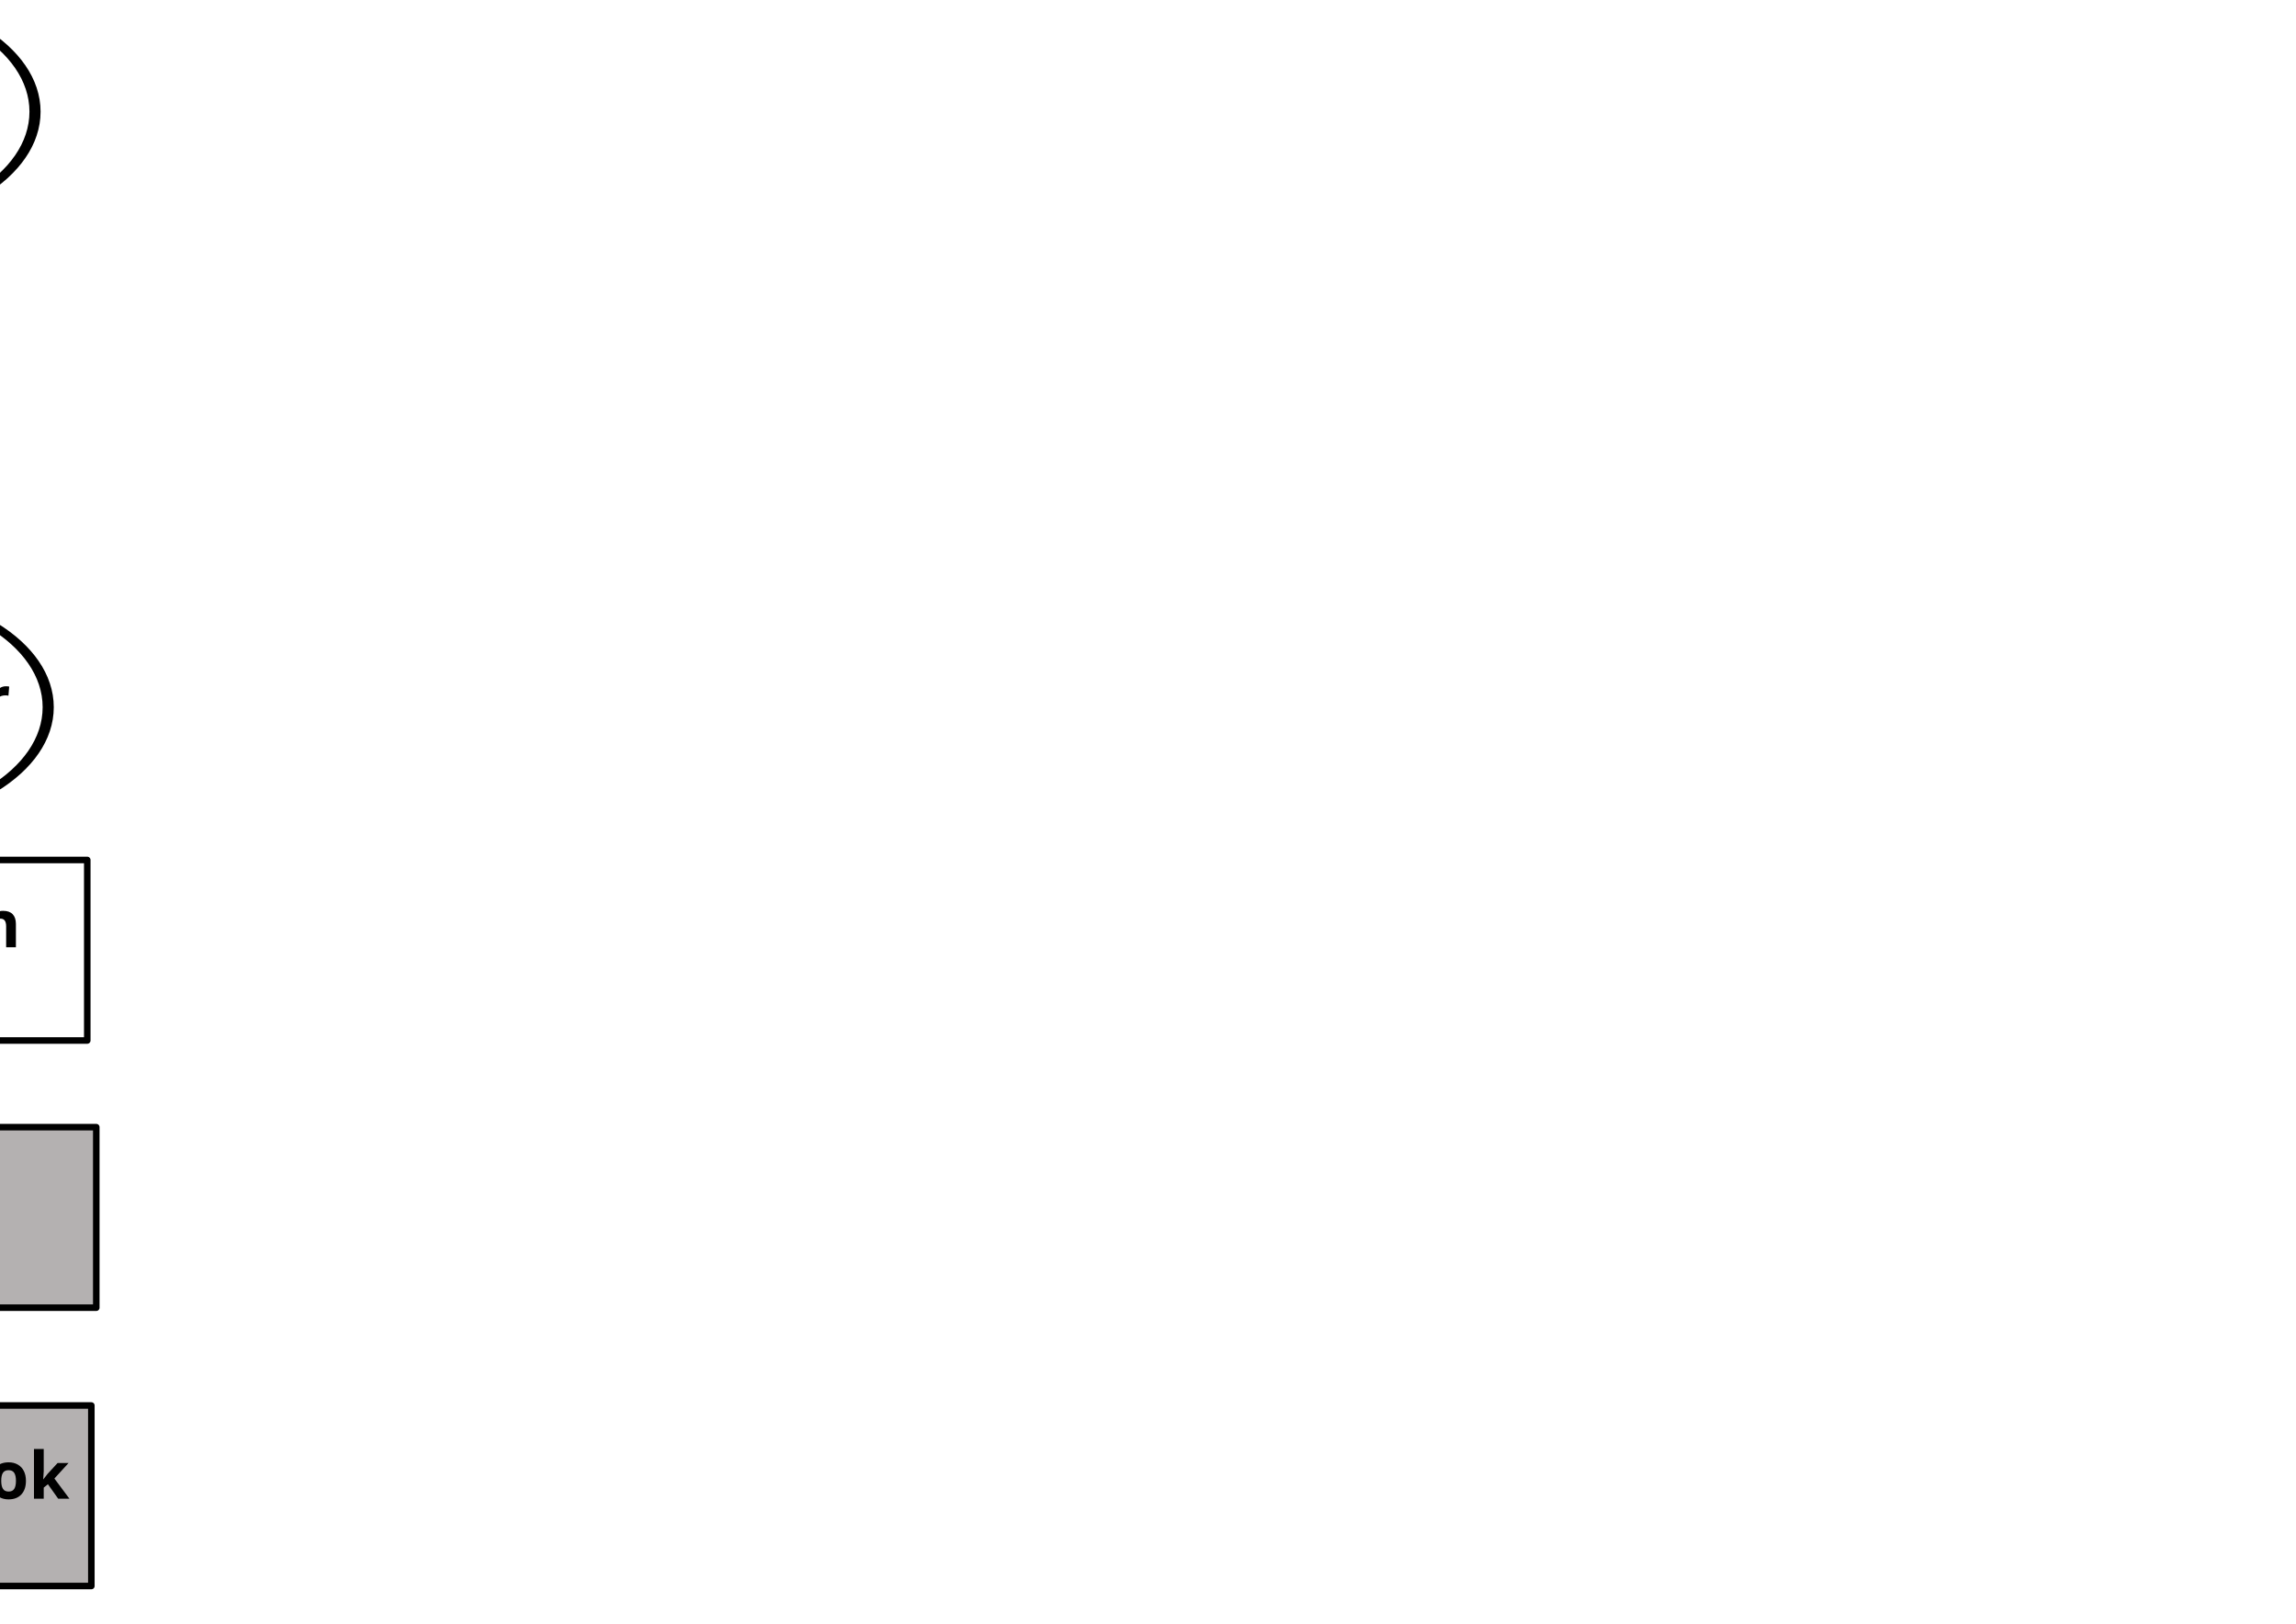
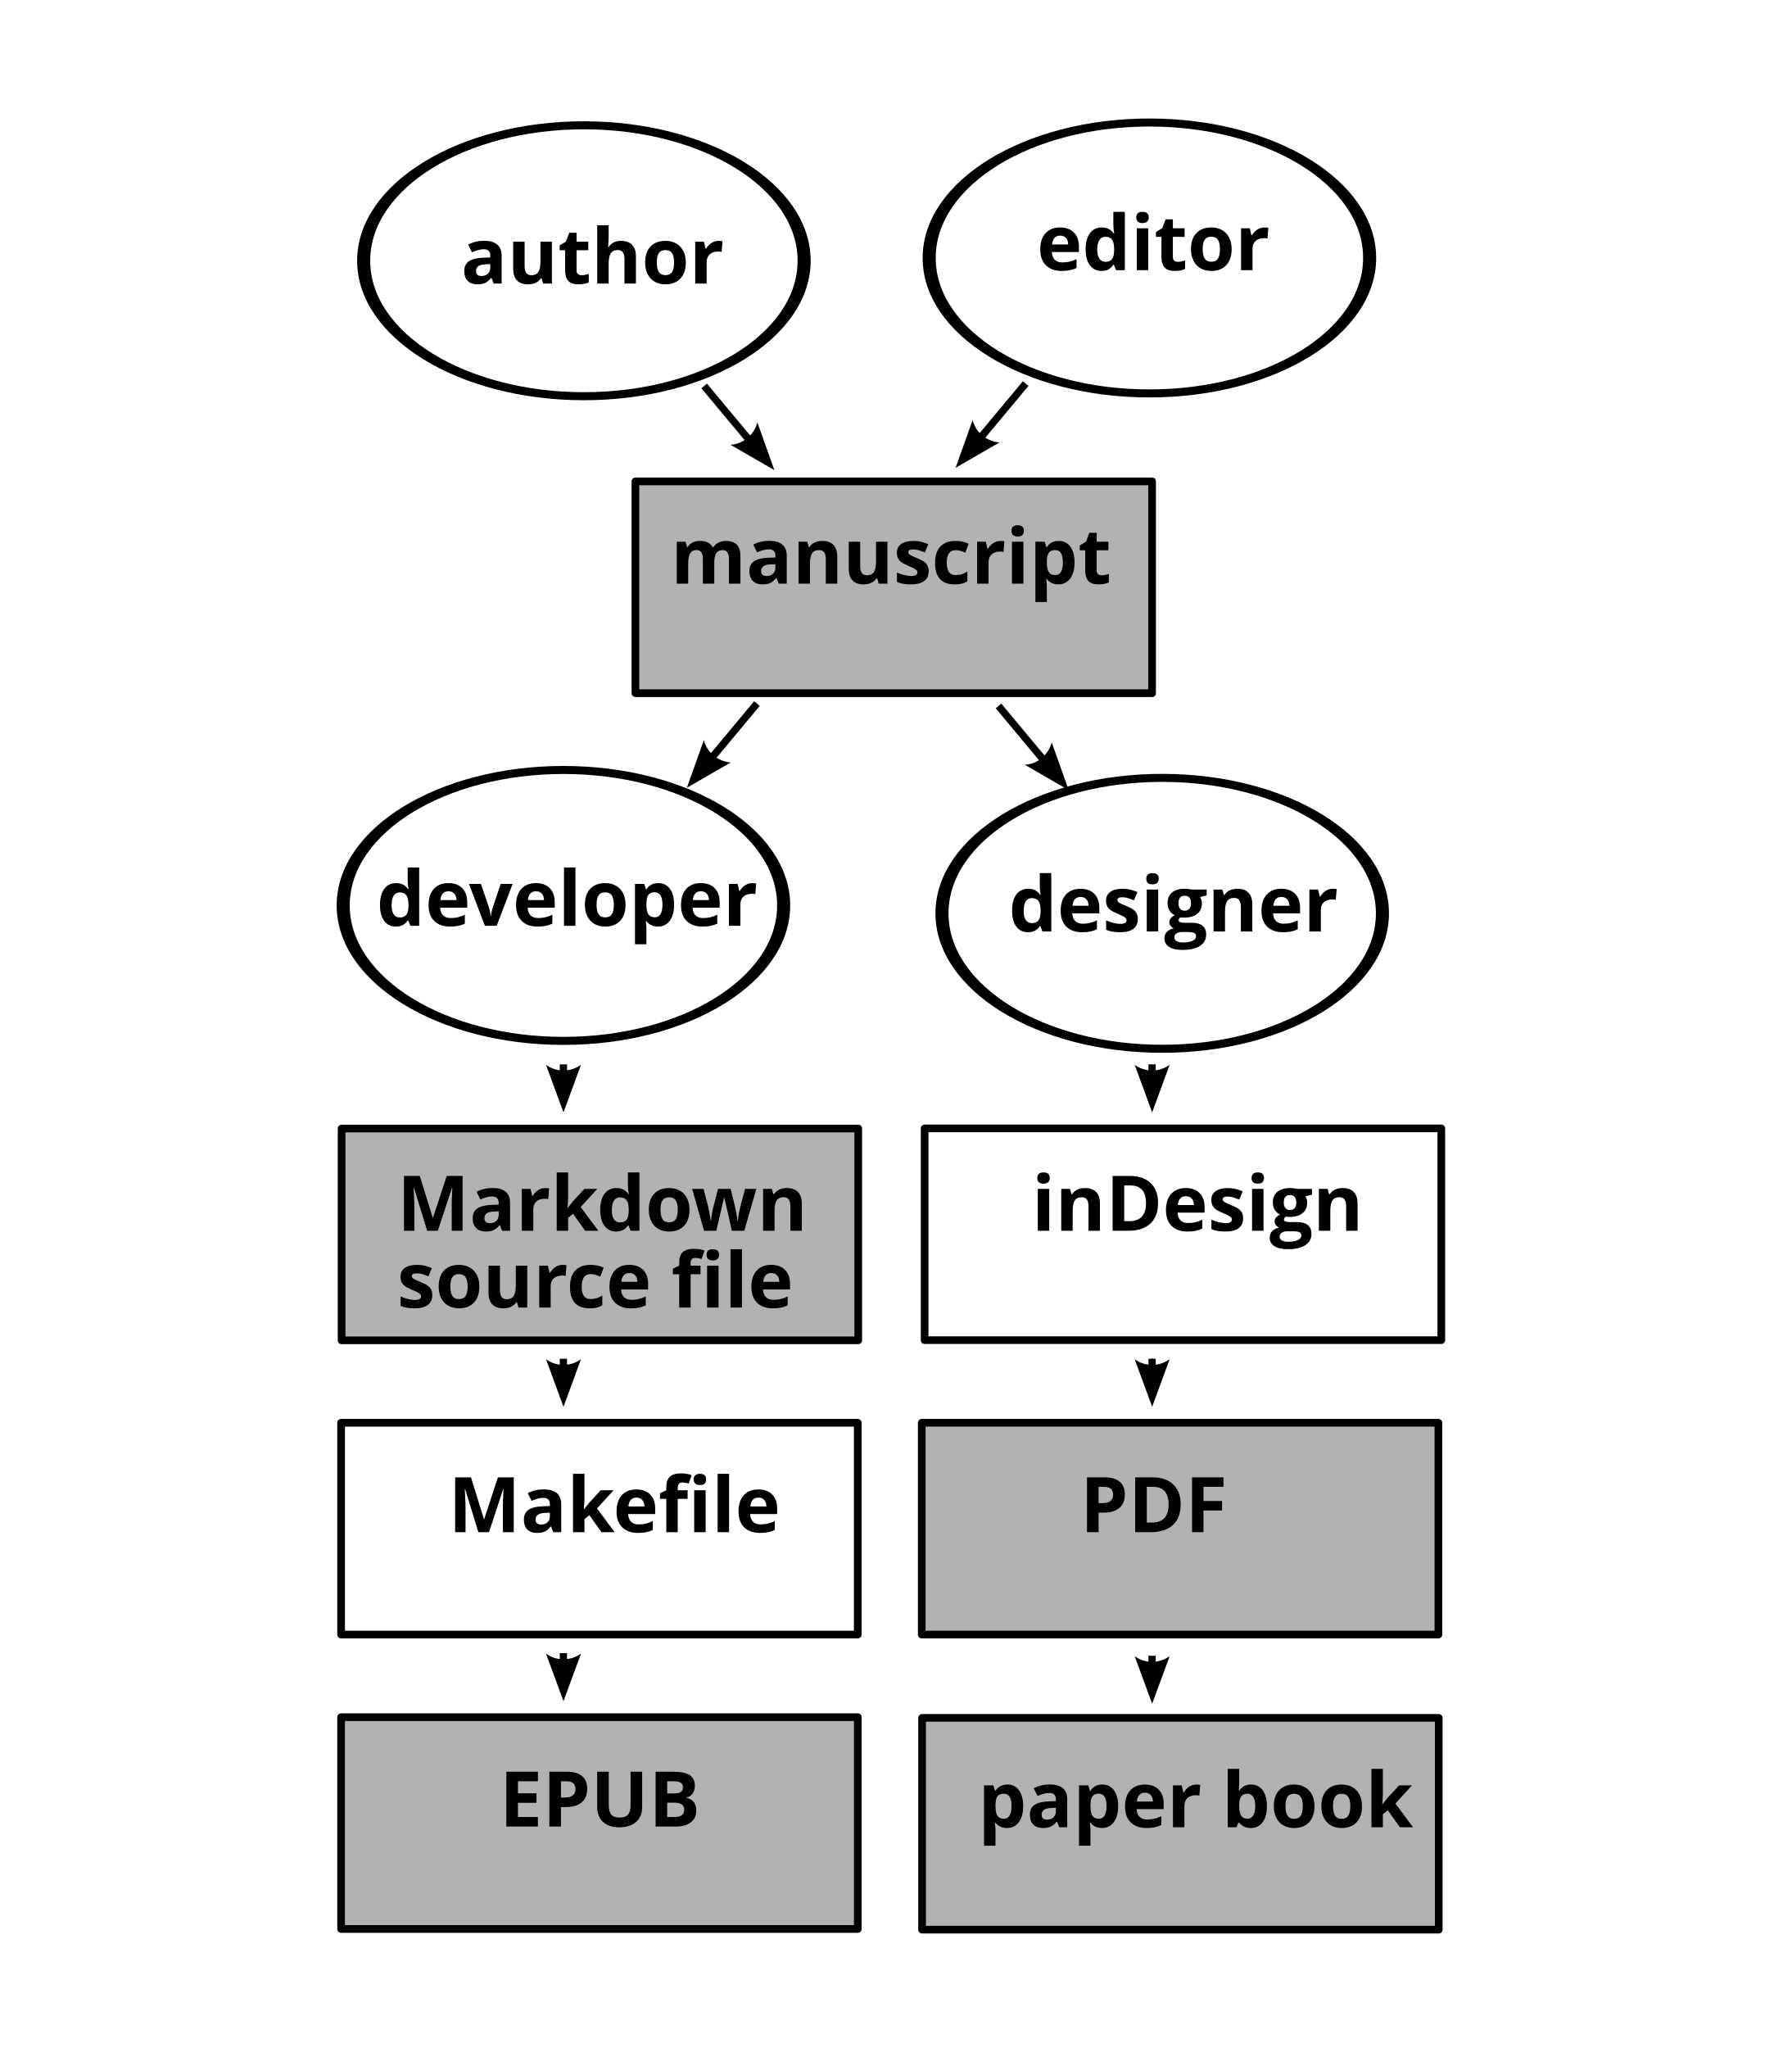
- <svg xmlns="http://www.w3.org/2000/svg" width="1052.362" height="744.094" id="svg2" version="1.1">
+ <svg xmlns="http://www.w3.org/2000/svg" width="700" height="800" id="svg2" version="1.1">
  <defs id="defs4">
-     <marker orient="auto" refY="0.0" refX="0.0" id="Arrow2Send" style="overflow:visible;">
-       <path id="path4359" style="fill-rule:evenodd;stroke-width:0.625;stroke-linejoin:round;" d="M 8.719,4.034 L -2.207,0.016 L 8.719,-4.002 C 6.973,-1.63 6.983,1.616 8.719,4.034 z " transform="scale(0.3) rotate(180) translate(-2.3,0)" />
+     <marker orient="auto" refY="0" refX="0" id="Arrow2Send" style="overflow:visible">
+       <path id="path4359" style="fill-rule:evenodd;stroke-width:0.625;stroke-linejoin:round" d="M 8.719,4.034 -2.207,0.016 8.719,-4.002 c -1.745,2.372 -1.735,5.617 -6e-7,8.035 z" transform="matrix(-0.3,0,0,-0.3,0.69,0)" />
    </marker>
-     <marker orient="auto" refY="0.0" refX="0.0" id="Arrow1Send" style="overflow:visible;">
-       <path id="path4341" d="M 0.0,0.0 L 5.0,-5.0 L -12.5,0.0 L 5.0,5.0 L 0.0,0.0 z " style="fill-rule:evenodd;stroke:#000000;stroke-width:1.0pt;" transform="scale(0.2) rotate(180) translate(6,0)" />
+     <marker orient="auto" refY="0" refX="0" id="Arrow1Send" style="overflow:visible">
+       <path id="path4341" d="M 0,0 5,-5 -12.5,0 5,5 0,0 z" style="fill-rule:evenodd;stroke:#000000;stroke-width:1pt" transform="matrix(-0.2,0,0,-0.2,-1.2,0)" />
    </marker>
-     <marker orient="auto" refY="0.0" refX="0.0" id="Arrow1Lend" style="overflow:visible;">
-       <path id="path4329" d="M 0.0,0.0 L 5.0,-5.0 L -12.5,0.0 L 5.0,5.0 L 0.0,0.0 z " style="fill-rule:evenodd;stroke:#000000;stroke-width:1.0pt;" transform="scale(0.8) rotate(180) translate(12.5,0)" />
+     <marker orient="auto" refY="0" refX="0" id="Arrow1Lend" style="overflow:visible">
+       <path id="path4329" d="M 0,0 5,-5 -12.5,0 5,5 0,0 z" style="fill-rule:evenodd;stroke:#000000;stroke-width:1pt" transform="matrix(-0.8,0,0,-0.8,-10,0)" />
    </marker>
-     <marker orient="auto" refY="0.0" refX="0.0" id="Arrow2Mend" style="overflow:visible;">
-       <path id="path4353" style="fill-rule:evenodd;stroke-width:0.625;stroke-linejoin:round;" d="M 8.719,4.034 L -2.207,0.016 L 8.719,-4.002 C 6.973,-1.63 6.983,1.616 8.719,4.034 z " transform="scale(0.6) rotate(180) translate(0,0)" />
+     <marker orient="auto" refY="0" refX="0" id="Arrow2Mend" style="overflow:visible">
+       <path id="path4353" style="fill-rule:evenodd;stroke-width:0.625;stroke-linejoin:round" d="M 8.719,4.034 -2.207,0.016 8.719,-4.002 c -1.745,2.372 -1.735,5.617 -6e-7,8.035 z" transform="scale(-0.6,-0.6)" />
    </marker>
-     <marker orient="auto" refY="0.0" refX="0.0" id="Arrow1Mend" style="overflow:visible;">
-       <path id="path4335" d="M 0.0,0.0 L 5.0,-5.0 L -12.5,0.0 L 5.0,5.0 L 0.0,0.0 z " style="fill-rule:evenodd;stroke:#000000;stroke-width:1.0pt;" transform="scale(0.4) rotate(180) translate(10,0)" />
+     <marker orient="auto" refY="0" refX="0" id="Arrow1Mend" style="overflow:visible">
+       <path id="path4335" d="M 0,0 5,-5 -12.5,0 5,5 0,0 z" style="fill-rule:evenodd;stroke:#000000;stroke-width:1pt" transform="matrix(-0.4,0,0,-0.4,-4,0)" />
    </marker>
  </defs>
-   <g id="layer1" transform="translate(0,-308.2677)">
-     <g id="g4226" transform="translate(-791.77,192.1932)">
-       <rect y="512.362" x="358.133" height="82.73" width="201.867" id="rect3774" style="fill:#b4b1b1;fill-opacity:1;stroke:#000000;stroke-width:3;stroke-linecap:round;stroke-linejoin:round;stroke-miterlimit:4;stroke-opacity:1;stroke-dasharray:none;stroke-dashoffset:0" />
-       <text id="text2985" y="552.301" x="379.803" style="font-size:30px;font-style:normal;font-variant:normal;font-weight:normal;font-stretch:normal;line-height:125%;letter-spacing:0px;word-spacing:0px;fill:#000000;fill-opacity:1;stroke:none;font-family:Archivo Black;-inkscape-font-specification:Archivo Black" xml:space="preserve">
-         <tspan style="font-style:normal;font-variant:normal;font-weight:bold;font-stretch:normal;line-height:100%;letter-spacing:0px;word-spacing:-3px;font-family:Open Sans;-inkscape-font-specification:Open Sans Bold" y="552.301" x="379.803" id="tspan2987">Markdown</tspan>
-         <tspan style="font-style:normal;font-variant:normal;font-weight:bold;font-stretch:normal;line-height:100%;letter-spacing:0px;word-spacing:-3px;font-family:Open Sans;-inkscape-font-specification:Open Sans Bold" id="tspan2989" y="582.301" x="379.803">source file</tspan>
-       </text>
-     </g>
-     <g id="g4305" transform="translate(-388.5647,-60.19155)">
-       <text xml:space="preserve" style="font-size:30px;font-style:normal;font-variant:normal;font-weight:normal;font-stretch:normal;line-height:125%;letter-spacing:0px;word-spacing:0px;fill:#000000;fill-opacity:1;stroke:none;font-family:Archivo Black;-inkscape-font-specification:Archivo Black" x="274.58" y="424.408" id="text3776">
-         <tspan x="274.58" y="424.408" id="tspan3780" style="font-style:normal;font-variant:normal;font-weight:bold;font-stretch:normal;line-height:100%;letter-spacing:0px;word-spacing:-3px;font-family:Open Sans;-inkscape-font-specification:Open Sans Bold">editor</tspan>
-       </text>
-       <path style="fill:none;stroke:#000000;stroke-width:5.15;stroke-miterlimit:4;stroke-opacity:1;stroke-dasharray:none" id="path3791" d="m 759.635,261.242 c 0,47.979 -38.894,86.873 -86.873,86.873 -47.979,0 -86.873,-38.894 -86.873,-86.873 0,-47.979 38.894,-86.873 86.873,-86.873 47.979,0 86.873,38.894 86.873,86.873 z" transform="matrix(0.9904999,0,0,0.609076,-347.8056,260.5254)" />
-     </g>
-     <g id="g3971" transform="translate(-1172.096,-264)">
-       <text xml:space="preserve" style="font-size:30px;font-style:normal;font-variant:normal;font-weight:normal;font-stretch:normal;line-height:125%;letter-spacing:0px;word-spacing:0px;fill:#000000;fill-opacity:1;stroke:none;font-family:Archivo Black;-inkscape-font-specification:Archivo Black" x="852" y="632.362" id="text3800">
-         <tspan x="852" y="632.362" id="tspan3802" style="font-style:normal;font-variant:normal;font-weight:bold;font-stretch:normal;line-height:100%;letter-spacing:0px;word-spacing:-3px;font-family:Open Sans;-inkscape-font-specification:Open Sans Bold">author</tspan>
-       </text>
-       <path transform="matrix(0.9904999,0,0,0.609076,233.6297,464.3339)" d="m 759.635,261.242 c 0,47.979 -38.894,86.873 -86.873,86.873 -47.979,0 -86.873,-38.894 -86.873,-86.873 0,-47.979 38.894,-86.873 86.873,-86.873 47.979,0 86.873,38.894 86.873,86.873 z" id="path3812" style="fill:none;stroke:#000000;stroke-width:5.15;stroke-miterlimit:4;stroke-opacity:1;stroke-dasharray:none" />
-     </g>
-     <g id="g3976" transform="translate(-963.9522,-152.9123)">
-       <text id="text3793" y="792.362" x="840" style="font-size:30px;font-style:normal;font-variant:normal;font-weight:normal;font-stretch:normal;line-height:125%;letter-spacing:0px;word-spacing:0px;fill:#000000;fill-opacity:1;stroke:none;font-family:Archivo Black;-inkscape-font-specification:Archivo Black" xml:space="preserve">
-         <tspan style="font-style:normal;font-variant:normal;font-weight:bold;font-stretch:normal;line-height:100%;letter-spacing:0px;word-spacing:-3px;font-family:Open Sans;-inkscape-font-specification:Open Sans Bold" id="tspan3795" y="792.362" x="840">designer</tspan>
-       </text>
-       <path style="fill:none;stroke:#000000;stroke-width:5.15;stroke-miterlimit:4;stroke-opacity:1;stroke-dasharray:none" id="path3814" d="m 759.635,261.242 c 0,47.979 -38.894,86.873 -86.873,86.873 -47.979,0 -86.873,-38.894 -86.873,-86.873 0,-47.979 38.894,-86.873 86.873,-86.873 47.979,0 86.873,38.894 86.873,86.873 z" transform="matrix(0.9904999,0,0,0.609076,233.6297,626.1585)" />
-     </g>
-     <g id="g3961" transform="translate(-1197.015,232.8766)">
-       <text id="text3804" y="390.362" x="824" style="font-size:30px;font-style:normal;font-variant:normal;font-weight:normal;font-stretch:normal;line-height:125%;letter-spacing:0px;word-spacing:0px;fill:#000000;fill-opacity:1;stroke:none;font-family:Archivo Black;-inkscape-font-specification:Archivo Black" xml:space="preserve">
-         <tspan style="font-style:normal;font-variant:normal;font-weight:bold;font-stretch:normal;line-height:100%;letter-spacing:0px;word-spacing:-3px;font-family:Open Sans;-inkscape-font-specification:Open Sans Bold" id="tspan3806" y="390.362" x="824">developer</tspan>
-       </text>
-       <path transform="matrix(0.9904999,0,0,0.609076,230.6452,223.2819)" d="m 759.635,261.242 c 0,47.979 -38.894,86.873 -86.873,86.873 -47.979,0 -86.873,-38.894 -86.873,-86.873 0,-47.979 38.894,-86.873 86.873,-86.873 47.979,0 86.873,38.894 86.873,86.873 z" id="path3819" style="fill:none;stroke:#000000;stroke-width:5.15;stroke-miterlimit:4;stroke-opacity:1;stroke-dasharray:none" />
-     </g>
+   <g id="layer1" transform="translate(440.1372,-241.5919)">
    <text xml:space="preserve" style="font-size:30px;font-style:normal;font-variant:normal;font-weight:normal;font-stretch:normal;line-height:125%;letter-spacing:0px;word-spacing:0px;fill:#000000;fill-opacity:1;stroke:none;font-family:Archivo Black;-inkscape-font-specification:Archivo Black" x="337.391" y="582.47" id="text3912" transform="translate(0,308.2677)">
      <tspan id="tspan3914" x="337.391" y="582.47" />
    </text>
-     <g id="g4093" transform="translate(-450,272.7297)">
-       <text xml:space="preserve" style="font-size:30px;font-style:normal;font-variant:normal;font-weight:normal;font-stretch:normal;line-height:125%;letter-spacing:0px;word-spacing:0px;fill:#000000;fill-opacity:1;stroke:none;font-family:Archivo Black;-inkscape-font-specification:Archivo Black" x="60" y="592.362" id="text3908">
-         <tspan x="60" y="592.362" id="tspan3910" style="font-style:normal;font-variant:normal;font-weight:bold;font-stretch:normal;line-height:100%;letter-spacing:0px;word-spacing:-3px;font-family:Open Sans;-inkscape-font-specification:Open Sans Bold">Makefile</tspan>
-       </text>
-       <rect style="fill:none;stroke:#000000;stroke-width:3;stroke-linecap:butt;stroke-linejoin:round;stroke-miterlimit:4;stroke-opacity:1;stroke-dasharray:none;stroke-dashoffset:0" id="rect3943" width="201.867" height="82.73" x="18.133" y="549.632" />
-     </g>
-     <g id="g4232" transform="translate(-540,190.7297)">
-       <g id="g4208">
-         <rect style="fill:#b4b1b1;fill-opacity:1;stroke:#000000;stroke-width:3;stroke-linecap:butt;stroke-linejoin:round;stroke-miterlimit:4;stroke-opacity:1;stroke-dasharray:none;stroke-dashoffset:0" id="rect3951" width="201.867" height="82.73" x="108.133" y="761.632" />
-         <text id="text3890" y="804.362" x="170" style="font-size:30px;font-style:normal;font-variant:normal;font-weight:normal;font-stretch:normal;line-height:125%;letter-spacing:0px;word-spacing:0px;fill:#000000;fill-opacity:1;stroke:none;font-family:Archivo Black;-inkscape-font-specification:Archivo Black" xml:space="preserve">
-           <tspan style="font-style:normal;font-variant:normal;font-weight:bold;font-stretch:normal;line-height:100%;letter-spacing:0px;word-spacing:-3px;font-family:Open Sans;-inkscape-font-specification:Open Sans Bold" id="tspan3894" y="804.362" x="170">EPUB</tspan>
+     <g id="g5698" transform="translate(80,-20.00001)">
+       <g transform="translate(-744.803,190.0613)" id="g4226">
+         <rect style="fill:#b4b1b1;fill-opacity:1;stroke:#000000;stroke-width:3;stroke-linecap:round;stroke-linejoin:round;stroke-miterlimit:4;stroke-opacity:1;stroke-dasharray:none;stroke-dashoffset:0" id="rect3774" width="201.867" height="82.73" x="358.133" y="512.362" />
+         <text xml:space="preserve" style="font-size:30px;font-style:normal;font-variant:normal;font-weight:normal;font-stretch:normal;line-height:125%;letter-spacing:0px;word-spacing:0px;fill:#000000;fill-opacity:1;stroke:none;font-family:Archivo Black;-inkscape-font-specification:Archivo Black" x="379.803" y="552.301" id="text2985">
+           <tspan id="tspan2987" x="379.803" y="552.301" style="font-style:normal;font-variant:normal;font-weight:bold;font-stretch:normal;line-height:100%;letter-spacing:0px;word-spacing:-3px;font-family:Open Sans;-inkscape-font-specification:Open Sans Bold">Markdown</tspan>
+           <tspan x="379.803" y="582.301" id="tspan2989" style="font-style:normal;font-variant:normal;font-weight:bold;font-stretch:normal;line-height:100%;letter-spacing:0px;word-spacing:-3px;font-family:Open Sans;-inkscape-font-specification:Open Sans Bold">source file</tspan>
        </text>
      </g>
+       <g transform="translate(-389.6125,-57.27922)" id="g4305">
+         <text id="text3776" y="424.408" x="274.58" style="font-size:30px;font-style:normal;font-variant:normal;font-weight:normal;font-stretch:normal;line-height:125%;letter-spacing:0px;word-spacing:0px;fill:#000000;fill-opacity:1;stroke:none;font-family:Archivo Black;-inkscape-font-specification:Archivo Black" xml:space="preserve">
+           <tspan style="font-style:normal;font-variant:normal;font-weight:bold;font-stretch:normal;line-height:100%;letter-spacing:0px;word-spacing:-3px;font-family:Open Sans;-inkscape-font-specification:Open Sans Bold" id="tspan3780" y="424.408" x="274.58">editor</tspan>
+         </text>
+         <path transform="matrix(0.9904999,0,0,0.609076,-347.8056,260.5254)" d="m 759.635,261.242 c 0,47.979 -38.894,86.873 -86.873,86.873 -47.979,0 -86.873,-38.894 -86.873,-86.873 0,-47.979 38.894,-86.873 86.873,-86.873 47.979,0 86.873,38.894 86.873,86.873 z" id="path3791" style="fill:none;stroke:#000000;stroke-width:5.15;stroke-miterlimit:4;stroke-opacity:1;stroke-dasharray:none" />
+       </g>
+       <g transform="translate(-1192,-260)" id="g3971">
+         <text id="text3800" y="632.362" x="852" style="font-size:30px;font-style:normal;font-variant:normal;font-weight:normal;font-stretch:normal;line-height:125%;letter-spacing:0px;word-spacing:0px;fill:#000000;fill-opacity:1;stroke:none;font-family:Archivo Black;-inkscape-font-specification:Archivo Black" xml:space="preserve">
+           <tspan style="font-style:normal;font-variant:normal;font-weight:bold;font-stretch:normal;line-height:100%;letter-spacing:0px;word-spacing:-3px;font-family:Open Sans;-inkscape-font-specification:Open Sans Bold" id="tspan3802" y="632.362" x="852">author</tspan>
+         </text>
+         <path style="fill:none;stroke:#000000;stroke-width:5.15;stroke-miterlimit:4;stroke-opacity:1;stroke-dasharray:none" id="path3812" d="m 759.635,261.242 c 0,47.979 -38.894,86.873 -86.873,86.873 -47.979,0 -86.873,-38.894 -86.873,-86.873 0,-47.979 38.894,-86.873 86.873,-86.873 47.979,0 86.873,38.894 86.873,86.873 z" transform="matrix(0.9904999,0,0,0.609076,233.6297,464.3339)" />
+       </g>
+       <g transform="translate(-966.0478,-166.9123)" id="g3976">
+         <text xml:space="preserve" style="font-size:30px;font-style:normal;font-variant:normal;font-weight:normal;font-stretch:normal;line-height:125%;letter-spacing:0px;word-spacing:0px;fill:#000000;fill-opacity:1;stroke:none;font-family:Archivo Black;-inkscape-font-specification:Archivo Black" x="840" y="792.362" id="text3793">
+           <tspan x="840" y="792.362" id="tspan3795" style="font-style:normal;font-variant:normal;font-weight:bold;font-stretch:normal;line-height:100%;letter-spacing:0px;word-spacing:-3px;font-family:Open Sans;-inkscape-font-specification:Open Sans Bold">designer</tspan>
+         </text>
+         <path transform="matrix(0.9904999,0,0,0.609076,233.6297,626.1585)" d="m 759.635,261.242 c 0,47.979 -38.894,86.873 -86.873,86.873 -47.979,0 -86.873,-38.894 -86.873,-86.873 0,-47.979 38.894,-86.873 86.873,-86.873 47.979,0 86.873,38.894 86.873,86.873 z" id="path3814" style="fill:none;stroke:#000000;stroke-width:5.15;stroke-miterlimit:4;stroke-opacity:1;stroke-dasharray:none" />
+       </g>
+       <g transform="translate(-1197.015,232.8766)" id="g3961">
+         <text xml:space="preserve" style="font-size:30px;font-style:normal;font-variant:normal;font-weight:normal;font-stretch:normal;line-height:125%;letter-spacing:0px;word-spacing:0px;fill:#000000;fill-opacity:1;stroke:none;font-family:Archivo Black;-inkscape-font-specification:Archivo Black" x="824" y="390.362" id="text3804">
+           <tspan x="824" y="390.362" id="tspan3806" style="font-style:normal;font-variant:normal;font-weight:bold;font-stretch:normal;line-height:100%;letter-spacing:0px;word-spacing:-3px;font-family:Open Sans;-inkscape-font-specification:Open Sans Bold">developer</tspan>
+         </text>
+         <path style="fill:none;stroke:#000000;stroke-width:5.15;stroke-miterlimit:4;stroke-opacity:1;stroke-dasharray:none" id="path3819" d="m 759.635,261.242 c 0,47.979 -38.894,86.873 -86.873,86.873 -47.979,0 -86.873,-38.894 -86.873,-86.873 0,-47.979 38.894,-86.873 86.873,-86.873 47.979,0 86.873,38.894 86.873,86.873 z" transform="matrix(0.9904999,0,0,0.609076,230.6452,223.2819)" />
+       </g>
+       <g transform="translate(-405,267.7297)" id="g4093">
+         <text id="text3908" y="592.362" x="60" style="font-size:30px;font-style:normal;font-variant:normal;font-weight:normal;font-stretch:normal;line-height:125%;letter-spacing:0px;word-spacing:0px;fill:#000000;fill-opacity:1;stroke:none;font-family:Archivo Black;-inkscape-font-specification:Archivo Black" xml:space="preserve">
+           <tspan style="font-style:normal;font-variant:normal;font-weight:bold;font-stretch:normal;line-height:100%;letter-spacing:0px;word-spacing:-3px;font-family:Open Sans;-inkscape-font-specification:Open Sans Bold" id="tspan3910" y="592.362" x="60">Makefile</tspan>
+         </text>
+         <rect y="549.632" x="18.133" height="82.73" width="201.867" id="rect3943" style="fill:none;stroke:#000000;stroke-width:3;stroke-linecap:butt;stroke-linejoin:round;stroke-miterlimit:4;stroke-opacity:1;stroke-dasharray:none;stroke-dashoffset:0" />
+       </g>
+       <g transform="translate(-495,170.7297)" id="g4232">
+         <g id="g4208">
+           <rect y="761.632" x="108.133" height="82.73" width="201.867" id="rect3951" style="fill:#b4b1b1;fill-opacity:1;stroke:#000000;stroke-width:3;stroke-linecap:butt;stroke-linejoin:round;stroke-miterlimit:4;stroke-opacity:1;stroke-dasharray:none;stroke-dashoffset:0" />
+           <text xml:space="preserve" style="font-size:30px;font-style:normal;font-variant:normal;font-weight:normal;font-stretch:normal;line-height:125%;letter-spacing:0px;word-spacing:0px;fill:#000000;fill-opacity:1;stroke:none;font-family:Archivo Black;-inkscape-font-specification:Archivo Black" x="170" y="804.362" id="text3890">
+             <tspan x="170" y="804.362" id="tspan3894" style="font-style:normal;font-variant:normal;font-weight:bold;font-stretch:normal;line-height:100%;letter-spacing:0px;word-spacing:-3px;font-family:Open Sans;-inkscape-font-specification:Open Sans Bold">EPUB</tspan>
+           </text>
+         </g>
+       </g>
+       <g transform="translate(-872,-149)" id="g4310">
+         <rect y="966.362" x="712" height="82.73" width="201.867" id="rect3953" style="fill:#b4b1b1;fill-opacity:1;stroke:#000000;stroke-width:3;stroke-linecap:butt;stroke-linejoin:round;stroke-miterlimit:4;stroke-opacity:1;stroke-dasharray:none;stroke-dashoffset:0" />
+         <text id="text3916" y="1009.092" x="773.867" style="font-size:30px;font-style:normal;font-variant:normal;font-weight:normal;font-stretch:normal;line-height:125%;letter-spacing:0px;word-spacing:0px;fill:#000000;fill-opacity:1;stroke:none;font-family:Archivo Black;-inkscape-font-specification:Archivo Black" xml:space="preserve">
+           <tspan style="font-style:normal;font-variant:normal;font-weight:bold;font-stretch:normal;line-height:100%;letter-spacing:0px;word-spacing:-3px;font-family:Open Sans;-inkscape-font-specification:Open Sans Bold" id="tspan3918" y="1009.092" x="773.867">PDF</tspan>
+         </text>
+       </g>
+       <g transform="translate(-940.1412,-135.1984)" id="g4315">
+         <rect style="fill:#b4b1b1;fill-opacity:1;stroke:#000000;stroke-width:3;stroke-linecap:butt;stroke-linejoin:round;stroke-miterlimit:4;stroke-opacity:1;stroke-dasharray:none;stroke-dashoffset:0" id="rect3955" width="201.867" height="82.73" x="780.274" y="1067.831" />
+         <text id="text3916-7" y="1110.561" x="802.141" style="font-size:30px;font-style:normal;font-variant:normal;font-weight:normal;font-stretch:normal;line-height:125%;letter-spacing:0px;word-spacing:0px;fill:#000000;fill-opacity:1;stroke:none;font-family:Archivo Black;-inkscape-font-specification:Archivo Black" xml:space="preserve">
+           <tspan style="font-style:normal;font-variant:normal;font-weight:bold;font-stretch:normal;line-height:100%;letter-spacing:0px;word-spacing:-3px;font-family:Open Sans;-inkscape-font-specification:Open Sans Bold" id="tspan3918-6" y="1110.561" x="802.141">paper book</tspan>
+         </text>
+       </g>
+       <g transform="translate(-177,250)" id="g4087">
+         <text id="text3904" y="492.362" x="60" style="font-size:30px;font-style:normal;font-variant:normal;font-weight:normal;font-stretch:normal;line-height:125%;letter-spacing:0px;word-spacing:0px;fill:#000000;fill-opacity:1;stroke:none;font-family:Archivo Black;-inkscape-font-specification:Archivo Black" xml:space="preserve">
+           <tspan style="font-style:normal;font-variant:normal;font-weight:bold;font-stretch:normal;line-height:100%;letter-spacing:0px;word-spacing:-3px;font-family:Open Sans;-inkscape-font-specification:Open Sans Bold" id="tspan3906" y="492.362" x="60">inDesign</tspan>
+           <tspan style="font-style:normal;font-variant:normal;font-weight:bold;font-stretch:normal;line-height:100%;letter-spacing:0px;word-spacing:-3px;font-family:Open Sans;-inkscape-font-specification:Open Sans Bold" y="522.362" x="60" id="tspan3959" />
+         </text>
+         <rect style="fill:none;stroke:#000000;stroke-width:3;stroke-linecap:butt;stroke-linejoin:round;stroke-miterlimit:4;stroke-opacity:1;stroke-dasharray:none;stroke-dashoffset:0" id="rect3957" width="201.867" height="82.73" x="18.133" y="452.362" />
+       </g>
+       <g transform="translate(-231.8672,140)" id="g4243">
+         <rect y="309.632" x="-40" height="82.73" width="201.867" id="rect4167" style="fill:#b4b1b1;fill-opacity:1;stroke:#000000;stroke-width:3;stroke-linecap:round;stroke-linejoin:round;stroke-miterlimit:4;stroke-opacity:1;stroke-dasharray:none;stroke-dashoffset:0" />
+         <text id="text4169" y="349.571" x="-26.197" style="font-size:30px;font-style:normal;font-variant:normal;font-weight:normal;font-stretch:normal;line-height:125%;letter-spacing:0px;word-spacing:0px;fill:#000000;fill-opacity:1;stroke:none;font-family:Archivo Black;-inkscape-font-specification:Archivo Black" xml:space="preserve">
+           <tspan style="font-style:normal;font-variant:normal;font-weight:bold;font-stretch:normal;line-height:100%;letter-spacing:0px;word-spacing:-3px;font-family:Open Sans;-inkscape-font-specification:Open Sans Bold" id="tspan4173" y="349.571" x="-26.197">manuscript</tspan>
+         </text>
+       </g>
+       <path transform="translate(0,308.2677)" id="path8004" d="m -66.048,310.094 0,0" style="fill:none;stroke:#000000;stroke-width:1px;stroke-linecap:butt;stroke-linejoin:miter;stroke-opacity:1" />
+       <path transform="translate(-440.1372,299.5375)" id="path4161" d="m 195.137,112.825 25,30" style="fill:none;stroke:#000000;stroke-width:2.835;stroke-linecap:butt;stroke-linejoin:miter;stroke-miterlimit:4;stroke-opacity:1;stroke-dasharray:none;marker-mid:none;marker-end:url(#Arrow2Mend)" />
+       <path id="path4169" d="m -119.387,411.42 -25,30" style="fill:none;stroke:#000000;stroke-width:2.835;stroke-linecap:butt;stroke-linejoin:miter;stroke-miterlimit:4;stroke-opacity:1;stroke-dasharray:none;marker-mid:none;marker-end:url(#Arrow2Mend)" />
+       <path style="fill:none;stroke:#000000;stroke-width:2.835;stroke-linecap:butt;stroke-linejoin:miter;stroke-miterlimit:4;stroke-opacity:1;stroke-dasharray:none;marker-mid:none;marker-end:url(#Arrow2Mend)" d="m -224.387,536.42 -25,30" id="path4171" />
+       <path style="fill:none;stroke:#000000;stroke-width:2.835;stroke-linecap:butt;stroke-linejoin:miter;stroke-miterlimit:4;stroke-opacity:1;stroke-dasharray:none;marker-mid:none;marker-end:url(#Arrow2Mend)" d="m -130,537.362 25,30" id="path4173" />
+       <path transform="translate(-440.1372,299.5375)" id="path4175" d="m 140.137,377.825 0,15" style="fill:none;stroke:#000000;stroke-width:2.835;stroke-linecap:butt;stroke-linejoin:miter;stroke-miterlimit:4;stroke-opacity:1;stroke-dasharray:none;marker-mid:none;marker-end:url(#Arrow2Mend)" />
+       <path style="fill:none;stroke:#000000;stroke-width:2.835;stroke-linecap:butt;stroke-linejoin:miter;stroke-miterlimit:4;stroke-opacity:1;stroke-dasharray:none;marker-end:url(#Arrow2Mend)" d="m -300,792.362 0,15" id="path4177" />
+       <path id="path4179" d="m -70,792.362 0,15" style="fill:none;stroke:#000000;stroke-width:1px;stroke-linecap:butt;stroke-linejoin:miter;stroke-opacity:1" />
+       <path style="fill:none;stroke:#000000;stroke-width:2.835;stroke-linecap:butt;stroke-linejoin:miter;stroke-miterlimit:4;stroke-opacity:1;stroke-dasharray:none;marker-mid:none;marker-end:url(#Arrow2Mend)" d="m -70,677.362 0,15" id="path4181" />
+       <path style="fill:none;stroke:#000000;stroke-width:2.835;stroke-linecap:butt;stroke-linejoin:miter;stroke-miterlimit:4;stroke-opacity:1;stroke-dasharray:none;marker-end:url(#Arrow2Mend)" d="m -70,792.362 0,15" id="path4183" />
+       <path style="fill:none;stroke:#000000;stroke-width:2.835;stroke-linecap:butt;stroke-linejoin:miter;stroke-miterlimit:4;stroke-opacity:1;stroke-dasharray:none;marker-end:url(#Arrow2Mend)" d="m -70,908.362 0,15" id="path4183-9" />
+       <path style="fill:none;stroke:#000000;stroke-width:2.835;stroke-linecap:butt;stroke-linejoin:miter;stroke-miterlimit:4;stroke-opacity:1;stroke-dasharray:none;marker-end:url(#Arrow2Mend)" d="m -300,907.362 0,15" id="path4183-5" />
    </g>
-     <g id="g4310" transform="translate(-869.7388,-141.552)">
-       <rect style="fill:#b4b1b1;fill-opacity:1;stroke:#000000;stroke-width:3;stroke-linecap:butt;stroke-linejoin:round;stroke-miterlimit:4;stroke-opacity:1;stroke-dasharray:none;stroke-dashoffset:0" id="rect3953" width="201.867" height="82.73" x="712" y="966.362" />
-       <text xml:space="preserve" style="font-size:30px;font-style:normal;font-variant:normal;font-weight:normal;font-stretch:normal;line-height:125%;letter-spacing:0px;word-spacing:0px;fill:#000000;fill-opacity:1;stroke:none;font-family:Archivo Black;-inkscape-font-specification:Archivo Black" x="773.867" y="1009.092" id="text3916">
-         <tspan x="773.867" y="1009.092" id="tspan3918" style="font-style:normal;font-variant:normal;font-weight:bold;font-stretch:normal;line-height:100%;letter-spacing:0px;word-spacing:-3px;font-family:Open Sans;-inkscape-font-specification:Open Sans Bold">PDF</tspan>
-       </text>
-     </g>
-     <g id="g4315" transform="translate(-940.274,-115.4686)">
-       <rect y="1067.831" x="780.274" height="82.73" width="201.867" id="rect3955" style="fill:#b4b1b1;fill-opacity:1;stroke:#000000;stroke-width:3;stroke-linecap:butt;stroke-linejoin:round;stroke-miterlimit:4;stroke-opacity:1;stroke-dasharray:none;stroke-dashoffset:0" />
-       <text xml:space="preserve" style="font-size:30px;font-style:normal;font-variant:normal;font-weight:normal;font-stretch:normal;line-height:125%;letter-spacing:0px;word-spacing:0px;fill:#000000;fill-opacity:1;stroke:none;font-family:Archivo Black;-inkscape-font-specification:Archivo Black" x="802.141" y="1110.561" id="text3916-7">
-         <tspan x="802.141" y="1110.561" id="tspan3918-6" style="font-style:normal;font-variant:normal;font-weight:bold;font-stretch:normal;line-height:100%;letter-spacing:0px;word-spacing:-3px;font-family:Open Sans;-inkscape-font-specification:Open Sans Bold">paper book</tspan>
-       </text>
-     </g>
-     <g id="g4087" transform="translate(-180,250)">
-       <text xml:space="preserve" style="font-size:30px;font-style:normal;font-variant:normal;font-weight:normal;font-stretch:normal;line-height:125%;letter-spacing:0px;word-spacing:0px;fill:#000000;fill-opacity:1;stroke:none;font-family:Archivo Black;-inkscape-font-specification:Archivo Black" x="60" y="492.362" id="text3904">
-         <tspan x="60" y="492.362" id="tspan3906" style="font-style:normal;font-variant:normal;font-weight:bold;font-stretch:normal;line-height:100%;letter-spacing:0px;word-spacing:-3px;font-family:Open Sans;-inkscape-font-specification:Open Sans Bold">inDesign</tspan>
-         <tspan id="tspan3959" x="60" y="522.362" style="font-style:normal;font-variant:normal;font-weight:bold;font-stretch:normal;line-height:100%;letter-spacing:0px;word-spacing:-3px;font-family:Open Sans;-inkscape-font-specification:Open Sans Bold" />
-       </text>
-       <rect y="452.362" x="18.133" height="82.73" width="201.867" id="rect3957" style="fill:none;stroke:#000000;stroke-width:3;stroke-linecap:butt;stroke-linejoin:round;stroke-miterlimit:4;stroke-opacity:1;stroke-dasharray:none;stroke-dashoffset:0" />
-     </g>
-     <g id="g4243" transform="translate(-231.8672,140)">
-       <rect style="fill:#b4b1b1;fill-opacity:1;stroke:#000000;stroke-width:3;stroke-linecap:round;stroke-linejoin:round;stroke-miterlimit:4;stroke-opacity:1;stroke-dasharray:none;stroke-dashoffset:0" id="rect4167" width="201.867" height="82.73" x="-40" y="309.632" />
-       <text xml:space="preserve" style="font-size:30px;font-style:normal;font-variant:normal;font-weight:normal;font-stretch:normal;line-height:125%;letter-spacing:0px;word-spacing:0px;fill:#000000;fill-opacity:1;stroke:none;font-family:Archivo Black;-inkscape-font-specification:Archivo Black" x="-26.197" y="349.571" id="text4169">
-         <tspan x="-26.197" y="349.571" id="tspan4173" style="font-style:normal;font-variant:normal;font-weight:bold;font-stretch:normal;line-height:100%;letter-spacing:0px;word-spacing:-3px;font-family:Open Sans;-inkscape-font-specification:Open Sans Bold">manuscript</tspan>
-       </text>
-     </g>
-     <path style="fill:none;stroke:#000000;stroke-width:2.48;stroke-linecap:butt;stroke-linejoin:miter;stroke-miterlimit:2;stroke-opacity:1;stroke-dasharray:7.441, 2.48;stroke-dashoffset:0;marker-start:none;marker-mid:none;marker-end:url(#Arrow2Mend)" d="m -300,615.275 -22.349,89.281" id="path4776" />
-     <path style="fill:none;stroke:#000000;stroke-width:2.48;stroke-linecap:butt;stroke-linejoin:miter;stroke-miterlimit:2;stroke-opacity:1;stroke-dasharray:7.441, 2.48;stroke-dashoffset:0;marker-mid:none;marker-end:url(#Arrow2Mend)" d="m -332.082,787.285 0.527,35.077" id="path6260" />
-     <path style="fill:none;stroke:#000000;stroke-width:2.48;stroke-linecap:butt;stroke-linejoin:miter;stroke-miterlimit:2;stroke-opacity:1;stroke-dasharray:7.441, 2.48;stroke-dashoffset:0;marker-mid:none;marker-end:url(#Arrow2Mend)" d="m -330.129,905.092 0.772,39.675" id="path6262" />
-     <path style="fill:none;stroke:#000000;stroke-width:1px;stroke-linecap:butt;stroke-linejoin:miter;stroke-opacity:1" d="" id="path6266" />
-     <path style="fill:none;stroke:#000000;stroke-width:2.48;stroke-linecap:butt;stroke-linejoin:miter;stroke-miterlimit:2;stroke-opacity:1;stroke-dasharray:7.441, 2.48;stroke-dashoffset:0;marker-mid:none;marker-end:url(#Arrow2Mend)" d="m -119.841,424.409 -19.354,25.224" id="path6286" />
-     <path style="fill:none;stroke:#000000;stroke-width:1px;stroke-linecap:butt;stroke-linejoin:miter;stroke-opacity:1" d="" id="path6288" />
-     <path style="fill:none;stroke:#000000;stroke-width:1px;stroke-linecap:butt;stroke-linejoin:miter;stroke-opacity:1" d="" id="path6290" />
-     <path style="fill:none;stroke:#000000;stroke-width:2.48;stroke-linecap:butt;stroke-linejoin:miter;stroke-miterlimit:2;stroke-opacity:1;stroke-dasharray:7.441, 2.48;stroke-dashoffset:0;marker-mid:none;marker-end:url(#Arrow2Mend)" d="m -59.539,476.824 1.339,39.718" id="path6294" transform="translate(0,308.2677)" />
-     <path style="fill:none;stroke:#000000;stroke-width:2.48;stroke-linecap:butt;stroke-linejoin:miter;stroke-miterlimit:2;stroke-opacity:1;stroke-dasharray:7.441, 2.48;stroke-dashoffset:0;marker-mid:none;marker-end:url(#Arrow2Mend)" d="m -57.898,599.272 -1.341,50.737" id="path6296" transform="translate(0,308.2677)" />
-     <path style="fill:none;stroke:#000000;stroke-width:2.48;stroke-linecap:butt;stroke-linejoin:miter;stroke-miterlimit:2;stroke-opacity:1;stroke-dasharray:7.441, 2.48;stroke-dashoffset:0;marker-mid:none;marker-end:url(#Arrow2Mend);display:inline" d="m -63.758,331.243 1.704,62.852" id="path6298" transform="translate(0,308.2677)" />
-     <path style="fill:none;stroke:#000000;stroke-width:2.48;stroke-linecap:butt;stroke-linejoin:miter;stroke-miterlimit:2;stroke-opacity:1;stroke-dasharray:7.441, 2.48;stroke-dashoffset:0;marker-mid:none;marker-end:url(#Arrow2Mend);display:inline" d="m -179.51,224.094 -17.149,82.708" id="path6300" transform="translate(0,308.2677)" />
-     <path style="fill:none;stroke:#000000;stroke-width:2.48;stroke-linecap:butt;stroke-linejoin:miter;stroke-miterlimit:2;stroke-opacity:1;stroke-dasharray:7.441, 2.48;stroke-dashoffset:0;marker-mid:none;marker-end:url(#Arrow2Mend)" d="" id="path6302" />
-     <path style="fill:none;stroke:#000000;stroke-width:1px;stroke-linecap:butt;stroke-linejoin:miter;stroke-opacity:1" d="m -63.952,324.094 0,0" id="path8004" transform="translate(0,308.2677)" />
-     <path style="fill:none;stroke:#000000;stroke-width:2.48;stroke-linecap:butt;stroke-linejoin:miter;stroke-miterlimit:4;stroke-opacity:1;stroke-dasharray:7.441, 2.48;stroke-dashoffset:0;marker-end:url(#Arrow2Mend)" d="m -139.63,224.094 75.678,100" id="path8022" transform="translate(0,308.2677)" />
  </g>
</svg>
